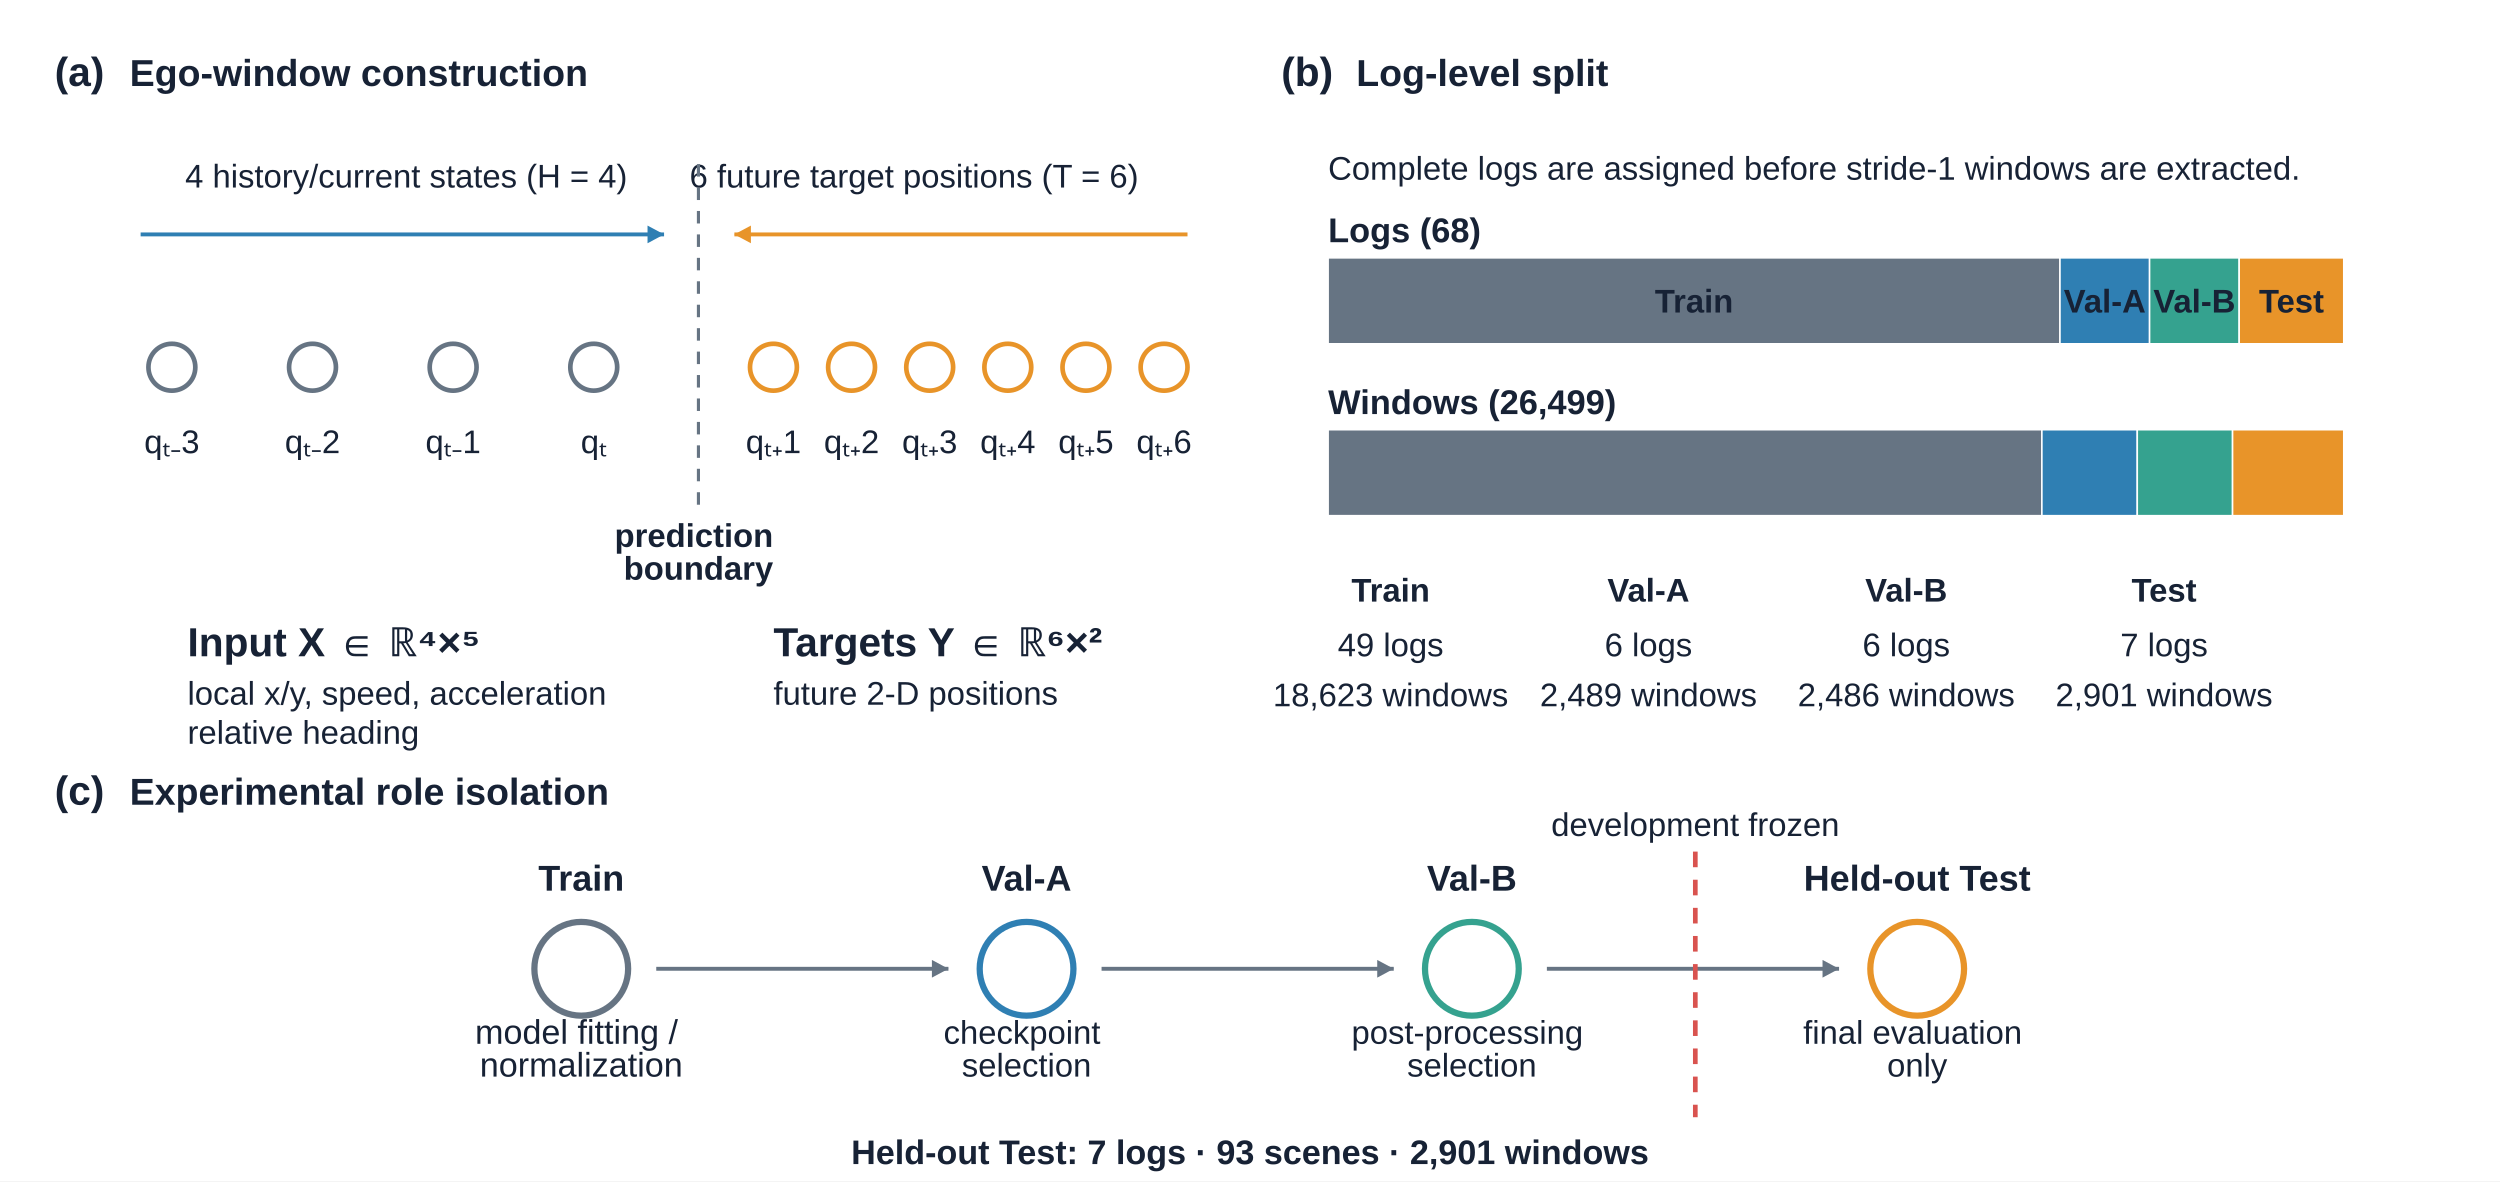
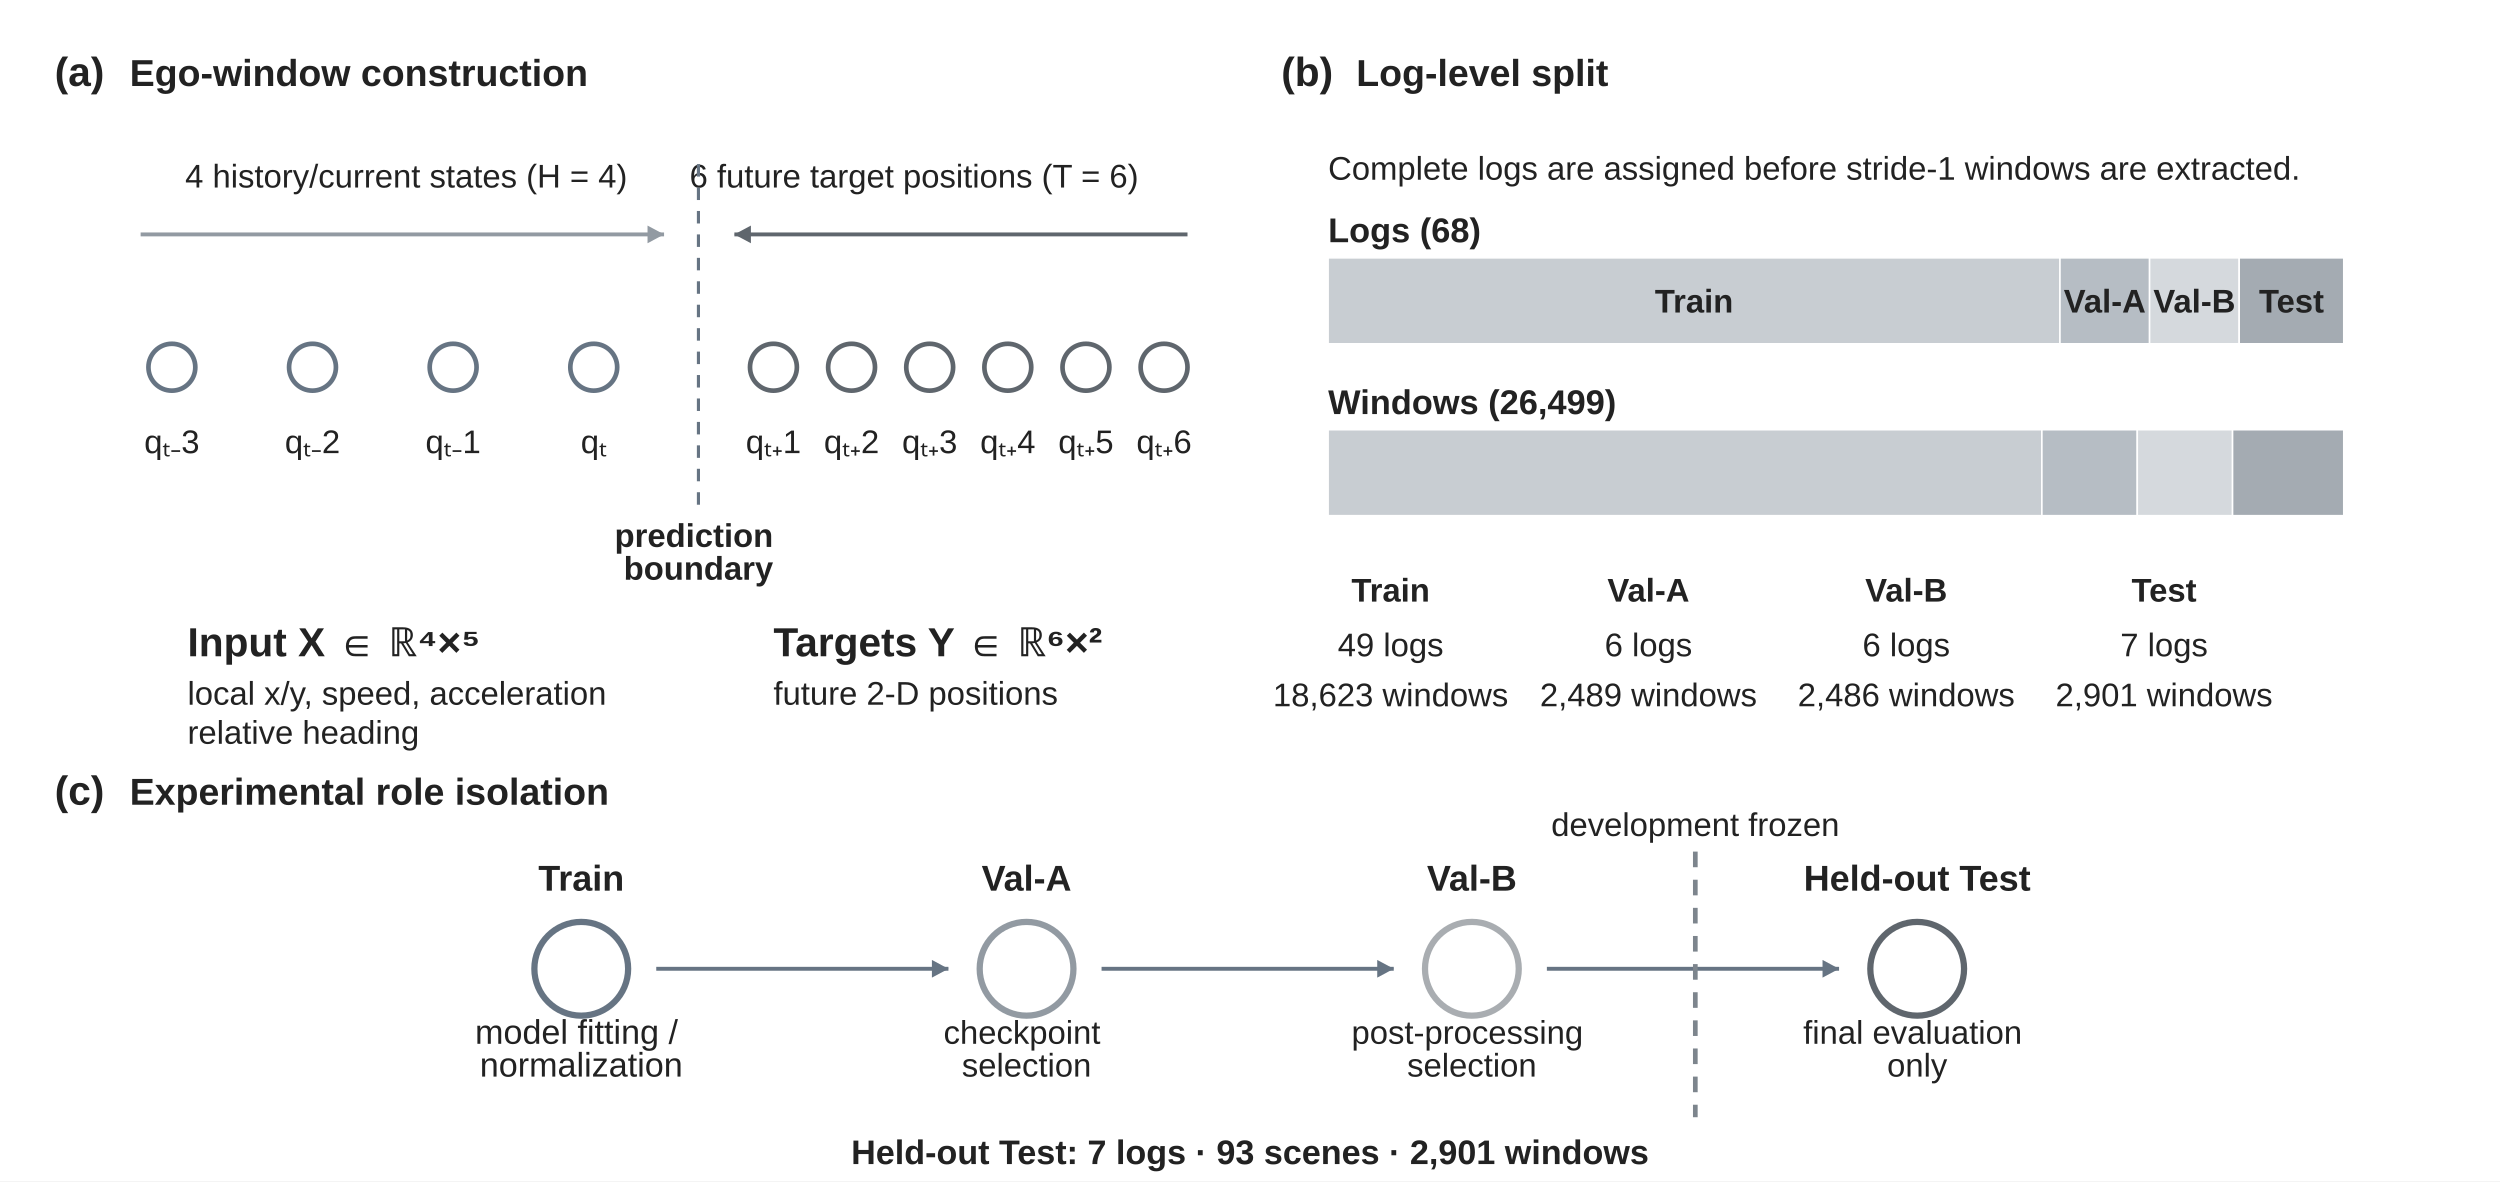
<svg xmlns="http://www.w3.org/2000/svg" width="178mm" height="84.11mm" viewBox="0 0 1600 756">
-   <style>text{font-family:Arial,Helvetica,sans-serif;fill:#172235}.axis{stroke:#172235;stroke-width:2;fill:none}.grid{stroke:#D8DEE4;stroke-width:1}.ref{stroke:#AEB7C0;stroke-width:2;stroke-dasharray:8 7}.thin{stroke-width:2;fill:none}</style>
+   <style>text{font-family:Arial,Helvetica,sans-serif;fill:#222222}.axis{stroke:#222222;stroke-width:2;fill:none}.grid{stroke:#D8DEE4;stroke-width:1}.ref{stroke:#AEB7C0;stroke-width:2;stroke-dasharray:8 7}.thin{stroke-width:2;fill:none}</style>
  <rect width="100%" height="100%" fill="white" />
-   <text x="35" y="55" font-size="26" font-weight="700" text-anchor="start" fill="#172235">(a)</text>
-   <text x="83" y="55" font-size="24" font-weight="700" text-anchor="start" fill="#172235">Ego-window construction</text>
-   <text x="820" y="55" font-size="26" font-weight="700" text-anchor="start" fill="#172235">(b)</text>
-   <text x="868" y="55" font-size="24" font-weight="700" text-anchor="start" fill="#172235">Log-level split</text>
-   <text x="260" y="120" font-size="21" font-weight="400" text-anchor="middle" fill="#172235">4 history/current states (H = 4)</text>
-   <text x="585" y="120" font-size="21" font-weight="400" text-anchor="middle" fill="#172235">6 future target positions (T = 6)</text>
-   <line x1="90" y1="150" x2="425" y2="150" stroke="#2F7FB3" stroke-width="2.5" />
-   <polygon points="425,150 414.421,155.664 414.421,144.336" fill="#2F7FB3" />
-   <line x1="760" y1="150" x2="470" y2="150" stroke="#E89429" stroke-width="2.5" />
-   <polygon points="470,150 480.579,144.336 480.579,155.664" fill="#E89429" />
+   <text x="35" y="55" font-size="26" font-weight="700" text-anchor="start" fill="#222222">(a)</text>
+   <text x="83" y="55" font-size="24" font-weight="700" text-anchor="start" fill="#222222">Ego-window construction</text>
+   <text x="820" y="55" font-size="26" font-weight="700" text-anchor="start" fill="#222222">(b)</text>
+   <text x="868" y="55" font-size="24" font-weight="700" text-anchor="start" fill="#222222">Log-level split</text>
+   <text x="260" y="120" font-size="21" font-weight="400" text-anchor="middle" fill="#222222">4 history/current states (H = 4)</text>
+   <text x="585" y="120" font-size="21" font-weight="400" text-anchor="middle" fill="#222222">6 future target positions (T = 6)</text>
+   <line x1="90" y1="150" x2="425" y2="150" stroke="#929AA2" stroke-width="2.5" />
+   <polygon points="425,150 414.421,155.664 414.421,144.336" fill="#929AA2" />
+   <line x1="760" y1="150" x2="470" y2="150" stroke="#5F666D" stroke-width="2.5" />
+   <polygon points="470,150 480.579,144.336 480.579,155.664" fill="#5F666D" />
  <line x1="447" y1="105" x2="447" y2="330" stroke="#667483" stroke-width="2" stroke-dasharray="8 7" />
  <circle cx="110" cy="235" r="15" fill="#FFFFFF" stroke="#667483" stroke-width="3" />
-   <text x="110" y="290" font-size="21" font-weight="400" text-anchor="middle" fill="#172235">qₜ₋3</text>
+   <text x="110" y="290" font-size="21" font-weight="400" text-anchor="middle" fill="#222222">qₜ₋3</text>
  <circle cx="200" cy="235" r="15" fill="#FFFFFF" stroke="#667483" stroke-width="3" />
-   <text x="200" y="290" font-size="21" font-weight="400" text-anchor="middle" fill="#172235">qₜ₋2</text>
+   <text x="200" y="290" font-size="21" font-weight="400" text-anchor="middle" fill="#222222">qₜ₋2</text>
  <circle cx="290" cy="235" r="15" fill="#FFFFFF" stroke="#667483" stroke-width="3" />
-   <text x="290" y="290" font-size="21" font-weight="400" text-anchor="middle" fill="#172235">qₜ₋1</text>
+   <text x="290" y="290" font-size="21" font-weight="400" text-anchor="middle" fill="#222222">qₜ₋1</text>
  <circle cx="380" cy="235" r="15" fill="#FFFFFF" stroke="#667483" stroke-width="3" />
-   <text x="380" y="290" font-size="21" font-weight="400" text-anchor="middle" fill="#172235">qₜ</text>
-   <circle cx="495" cy="235" r="15" fill="#FFFFFF" stroke="#E89429" stroke-width="3" />
-   <text x="495" y="290" font-size="21" font-weight="400" text-anchor="middle" fill="#172235">qₜ₊1</text>
-   <circle cx="545" cy="235" r="15" fill="#FFFFFF" stroke="#E89429" stroke-width="3" />
-   <text x="545" y="290" font-size="21" font-weight="400" text-anchor="middle" fill="#172235">qₜ₊2</text>
-   <circle cx="595" cy="235" r="15" fill="#FFFFFF" stroke="#E89429" stroke-width="3" />
-   <text x="595" y="290" font-size="21" font-weight="400" text-anchor="middle" fill="#172235">qₜ₊3</text>
-   <circle cx="645" cy="235" r="15" fill="#FFFFFF" stroke="#E89429" stroke-width="3" />
-   <text x="645" y="290" font-size="21" font-weight="400" text-anchor="middle" fill="#172235">qₜ₊4</text>
-   <circle cx="695" cy="235" r="15" fill="#FFFFFF" stroke="#E89429" stroke-width="3" />
-   <text x="695" y="290" font-size="21" font-weight="400" text-anchor="middle" fill="#172235">qₜ₊5</text>
-   <circle cx="745" cy="235" r="15" fill="#FFFFFF" stroke="#E89429" stroke-width="3" />
-   <text x="745" y="290" font-size="21" font-weight="400" text-anchor="middle" fill="#172235">qₜ₊6</text>
-   <text x="447" y="350" font-size="21" font-weight="700" text-anchor="middle" fill="#172235">
+   <text x="380" y="290" font-size="21" font-weight="400" text-anchor="middle" fill="#222222">qₜ</text>
+   <circle cx="495" cy="235" r="15" fill="#FFFFFF" stroke="#5F666D" stroke-width="3" />
+   <text x="495" y="290" font-size="21" font-weight="400" text-anchor="middle" fill="#222222">qₜ₊1</text>
+   <circle cx="545" cy="235" r="15" fill="#FFFFFF" stroke="#5F666D" stroke-width="3" />
+   <text x="545" y="290" font-size="21" font-weight="400" text-anchor="middle" fill="#222222">qₜ₊2</text>
+   <circle cx="595" cy="235" r="15" fill="#FFFFFF" stroke="#5F666D" stroke-width="3" />
+   <text x="595" y="290" font-size="21" font-weight="400" text-anchor="middle" fill="#222222">qₜ₊3</text>
+   <circle cx="645" cy="235" r="15" fill="#FFFFFF" stroke="#5F666D" stroke-width="3" />
+   <text x="645" y="290" font-size="21" font-weight="400" text-anchor="middle" fill="#222222">qₜ₊4</text>
+   <circle cx="695" cy="235" r="15" fill="#FFFFFF" stroke="#5F666D" stroke-width="3" />
+   <text x="695" y="290" font-size="21" font-weight="400" text-anchor="middle" fill="#222222">qₜ₊5</text>
+   <circle cx="745" cy="235" r="15" fill="#FFFFFF" stroke="#5F666D" stroke-width="3" />
+   <text x="745" y="290" font-size="21" font-weight="400" text-anchor="middle" fill="#222222">qₜ₊6</text>
+   <text x="447" y="350" font-size="21" font-weight="700" text-anchor="middle" fill="#222222">
    <tspan x="447" dy="0">prediction</tspan>
    <tspan x="447" dy="21">boundary</tspan>
  </text>
-   <text x="120" y="420" font-size="26.0" font-weight="700" text-anchor="start" fill="#172235">Input X ∈ ℝ⁴×⁵</text>
-   <text x="495" y="420" font-size="26.0" font-weight="700" text-anchor="start" fill="#172235">Targets Y ∈ ℝ⁶×²</text>
+   <text x="120" y="420" font-size="26.0" font-weight="700" text-anchor="start" fill="#222222">Input X ∈ ℝ⁴×⁵</text>
+   <text x="495" y="420" font-size="26.0" font-weight="700" text-anchor="start" fill="#222222">Targets Y ∈ ℝ⁶×²</text>
  <text x="120" y="451" font-size="21" font-weight="400" text-anchor="start" fill="#667483">
    <tspan x="120" dy="0">local x/y, speed, acceleration</tspan>
    <tspan x="120" dy="25">relative heading</tspan>
  </text>
  <text x="495" y="451" font-size="21" font-weight="400" text-anchor="start" fill="#667483">future 2-D positions</text>
  <text x="850" y="115" font-size="21" font-weight="400" text-anchor="start" fill="#667483">Complete logs are assigned before stride-1 windows are extracted.</text>
-   <rect x="850" y="165" width="468.382" height="55" rx="0" fill="#667483" stroke="#FFFFFF" stroke-width="1" opacity="1" />
+   <rect x="850" y="165" width="468.382" height="55" rx="0" fill="#C8CDD2" stroke="#FFFFFF" stroke-width="1" opacity="1" />
  <text x="1084.191" y="200" font-size="21" font-weight="700" text-anchor="middle" fill="#FFFFFF">Train</text>
-   <rect x="1318.382" y="165" width="57.353" height="55" rx="0" fill="#2F7FB3" stroke="#FFFFFF" stroke-width="1" opacity="1" />
+   <rect x="1318.382" y="165" width="57.353" height="55" rx="0" fill="#B6BDC4" stroke="#FFFFFF" stroke-width="1" opacity="1" />
  <text x="1347.059" y="200" font-size="21" font-weight="700" text-anchor="middle" fill="#FFFFFF">Val-A</text>
-   <rect x="1375.735" y="165" width="57.353" height="55" rx="0" fill="#35A28F" stroke="#FFFFFF" stroke-width="1" opacity="1" />
+   <rect x="1375.735" y="165" width="57.353" height="55" rx="0" fill="#D5D9DD" stroke="#FFFFFF" stroke-width="1" opacity="1" />
  <text x="1404.412" y="200" font-size="21" font-weight="700" text-anchor="middle" fill="#FFFFFF">Val-B</text>
-   <rect x="1433.088" y="165" width="66.912" height="55" rx="0" fill="#E89429" stroke="#FFFFFF" stroke-width="1" opacity="1" />
+   <rect x="1433.088" y="165" width="66.912" height="55" rx="0" fill="#A4ABB2" stroke="#FFFFFF" stroke-width="1" opacity="1" />
  <text x="1466.544" y="200" font-size="21" font-weight="700" text-anchor="middle" fill="#FFFFFF">Test</text>
-   <rect x="850" y="275" width="456.808" height="55" rx="0" fill="#667483" stroke="#FFFFFF" stroke-width="1" opacity="1" />
-   <rect x="1306.808" y="275" width="61.053" height="55" rx="0" fill="#2F7FB3" stroke="#FFFFFF" stroke-width="1" opacity="1" />
-   <rect x="1367.861" y="275" width="60.98" height="55" rx="0" fill="#35A28F" stroke="#FFFFFF" stroke-width="1" opacity="1" />
-   <rect x="1428.841" y="275" width="71.159" height="55" rx="0" fill="#E89429" stroke="#FFFFFF" stroke-width="1" opacity="1" />
-   <text x="850" y="155" font-size="22" font-weight="700" text-anchor="start" fill="#172235">Logs (68)</text>
-   <text x="850" y="265" font-size="22" font-weight="700" text-anchor="start" fill="#172235">Windows (26,499)</text>
+   <rect x="850" y="275" width="456.808" height="55" rx="0" fill="#C8CDD2" stroke="#FFFFFF" stroke-width="1" opacity="1" />
+   <rect x="1306.808" y="275" width="61.053" height="55" rx="0" fill="#B6BDC4" stroke="#FFFFFF" stroke-width="1" opacity="1" />
+   <rect x="1367.861" y="275" width="60.98" height="55" rx="0" fill="#D5D9DD" stroke="#FFFFFF" stroke-width="1" opacity="1" />
+   <rect x="1428.841" y="275" width="71.159" height="55" rx="0" fill="#A4ABB2" stroke="#FFFFFF" stroke-width="1" opacity="1" />
+   <text x="850" y="155" font-size="22" font-weight="700" text-anchor="start" fill="#222222">Logs (68)</text>
+   <text x="850" y="265" font-size="22" font-weight="700" text-anchor="start" fill="#222222">Windows (26,499)</text>
  <text x="890" y="385" font-size="21" font-weight="700" text-anchor="middle" fill="#667483">Train</text>
-   <text x="890" y="420" font-size="21" font-weight="400" text-anchor="middle" fill="#172235">49 logs</text>
-   <text x="890" y="452" font-size="21" font-weight="400" text-anchor="middle" fill="#172235">18,623 windows</text>
-   <text x="1055" y="385" font-size="21" font-weight="700" text-anchor="middle" fill="#2F7FB3">Val-A</text>
-   <text x="1055" y="420" font-size="21" font-weight="400" text-anchor="middle" fill="#172235">6 logs</text>
-   <text x="1055" y="452" font-size="21" font-weight="400" text-anchor="middle" fill="#172235">2,489 windows</text>
-   <text x="1220" y="385" font-size="21" font-weight="700" text-anchor="middle" fill="#35A28F">Val-B</text>
-   <text x="1220" y="420" font-size="21" font-weight="400" text-anchor="middle" fill="#172235">6 logs</text>
-   <text x="1220" y="452" font-size="21" font-weight="400" text-anchor="middle" fill="#172235">2,486 windows</text>
-   <text x="1385" y="385" font-size="21" font-weight="700" text-anchor="middle" fill="#E89429">Test</text>
-   <text x="1385" y="420" font-size="21" font-weight="400" text-anchor="middle" fill="#172235">7 logs</text>
-   <text x="1385" y="452" font-size="21" font-weight="400" text-anchor="middle" fill="#172235">2,901 windows</text>
-   <text x="35" y="515" font-size="26" font-weight="700" text-anchor="start" fill="#172235">(c)</text>
-   <text x="83" y="515" font-size="24" font-weight="700" text-anchor="start" fill="#172235">Experimental role isolation</text>
+   <text x="890" y="420" font-size="21" font-weight="400" text-anchor="middle" fill="#222222">49 logs</text>
+   <text x="890" y="452" font-size="21" font-weight="400" text-anchor="middle" fill="#222222">18,623 windows</text>
+   <text x="1055" y="385" font-size="21" font-weight="700" text-anchor="middle" fill="#929AA2">Val-A</text>
+   <text x="1055" y="420" font-size="21" font-weight="400" text-anchor="middle" fill="#222222">6 logs</text>
+   <text x="1055" y="452" font-size="21" font-weight="400" text-anchor="middle" fill="#222222">2,489 windows</text>
+   <text x="1220" y="385" font-size="21" font-weight="700" text-anchor="middle" fill="#A9ADB1">Val-B</text>
+   <text x="1220" y="420" font-size="21" font-weight="400" text-anchor="middle" fill="#222222">6 logs</text>
+   <text x="1220" y="452" font-size="21" font-weight="400" text-anchor="middle" fill="#222222">2,486 windows</text>
+   <text x="1385" y="385" font-size="21" font-weight="700" text-anchor="middle" fill="#5F666D">Test</text>
+   <text x="1385" y="420" font-size="21" font-weight="400" text-anchor="middle" fill="#222222">7 logs</text>
+   <text x="1385" y="452" font-size="21" font-weight="400" text-anchor="middle" fill="#222222">2,901 windows</text>
+   <text x="35" y="515" font-size="26" font-weight="700" text-anchor="start" fill="#222222">(c)</text>
+   <text x="83" y="515" font-size="24" font-weight="700" text-anchor="start" fill="#222222">Experimental role isolation</text>
  <circle cx="372" cy="620" r="30" fill="#FFFFFF" stroke="#667483" stroke-width="4" />
  <text x="372" y="570" font-size="23" font-weight="700" text-anchor="middle" fill="#667483">Train</text>
-   <text x="372" y="668" font-size="21.84" font-weight="400" text-anchor="middle" fill="#172235">
+   <text x="372" y="668" font-size="21.84" font-weight="400" text-anchor="middle" fill="#222222">
    <tspan x="372" dy="0">model fitting /</tspan>
    <tspan x="372" dy="21">normalization</tspan>
  </text>
  <line x1="420" y1="620" x2="607" y2="620" stroke="#667483" stroke-width="2.5" />
  <polygon points="607.0,620.0 596.421,625.664 596.421,614.336" fill="#667483" />
-   <circle cx="657" cy="620" r="30" fill="#FFFFFF" stroke="#2F7FB3" stroke-width="4" />
-   <text x="657" y="570" font-size="23" font-weight="700" text-anchor="middle" fill="#2F7FB3">Val-A</text>
-   <text x="657" y="668" font-size="21" font-weight="400" text-anchor="middle" fill="#172235">
+   <circle cx="657" cy="620" r="30" fill="#FFFFFF" stroke="#929AA2" stroke-width="4" />
+   <text x="657" y="570" font-size="23" font-weight="700" text-anchor="middle" fill="#929AA2">Val-A</text>
+   <text x="657" y="668" font-size="21" font-weight="400" text-anchor="middle" fill="#222222">
    <tspan x="657" dy="0">checkpoint</tspan>
    <tspan x="657" dy="21">selection</tspan>
  </text>
  <line x1="705" y1="620" x2="892" y2="620" stroke="#667483" stroke-width="2.5" />
  <polygon points="892.0,620.0 881.421,625.664 881.421,614.336" fill="#667483" />
-   <circle cx="942" cy="620" r="30" fill="#FFFFFF" stroke="#35A28F" stroke-width="4" />
-   <text x="942" y="570" font-size="23" font-weight="700" text-anchor="middle" fill="#35A28F">Val-B</text>
-   <text x="942" y="668" font-size="21" font-weight="400" text-anchor="middle" fill="#172235">
+   <circle cx="942" cy="620" r="30" fill="#FFFFFF" stroke="#A9ADB1" stroke-width="4" />
+   <text x="942" y="570" font-size="23" font-weight="700" text-anchor="middle" fill="#A9ADB1">Val-B</text>
+   <text x="942" y="668" font-size="21" font-weight="400" text-anchor="middle" fill="#222222">
    <tspan x="942" dy="0">post-processing</tspan>
    <tspan x="942" dy="21">selection</tspan>
  </text>
  <line x1="990" y1="620" x2="1177" y2="620" stroke="#667483" stroke-width="2.5" />
  <polygon points="1177.0,620.0 1166.421,625.664 1166.421,614.336" fill="#667483" />
-   <circle cx="1227" cy="620" r="30" fill="#FFFFFF" stroke="#E89429" stroke-width="4" />
-   <text x="1227" y="570" font-size="23" font-weight="700" text-anchor="middle" fill="#E89429">Held-out Test</text>
-   <text x="1227" y="668" font-size="21" font-weight="400" text-anchor="middle" fill="#172235">
+   <circle cx="1227" cy="620" r="30" fill="#FFFFFF" stroke="#5F666D" stroke-width="4" />
+   <text x="1227" y="570" font-size="23" font-weight="700" text-anchor="middle" fill="#5F666D">Held-out Test</text>
+   <text x="1227" y="668" font-size="21" font-weight="400" text-anchor="middle" fill="#222222">
    <tspan x="1227" dy="0">final evaluation</tspan>
    <tspan x="1227" dy="21">only</tspan>
  </text>
-   <line x1="1085" y1="545" x2="1085" y2="715" stroke="#D9534F" stroke-width="3" stroke-dasharray="10 8" />
-   <text x="1085" y="535" font-size="21" font-weight="400" text-anchor="middle" fill="#D9534F">development frozen</text>
-   <text x="800" y="745" font-size="21.84" font-weight="700" text-anchor="middle" fill="#172235">Held-out Test: 7 logs · 93 scenes · 2,901 windows</text>
+   <line x1="1085" y1="545" x2="1085" y2="715" stroke="#7D858D" stroke-width="3" stroke-dasharray="10 8" />
+   <text x="1085" y="535" font-size="21" font-weight="400" text-anchor="middle" fill="#7D858D">development frozen</text>
+   <text x="800" y="745" font-size="21.84" font-weight="700" text-anchor="middle" fill="#222222">Held-out Test: 7 logs · 93 scenes · 2,901 windows</text>
</svg>
